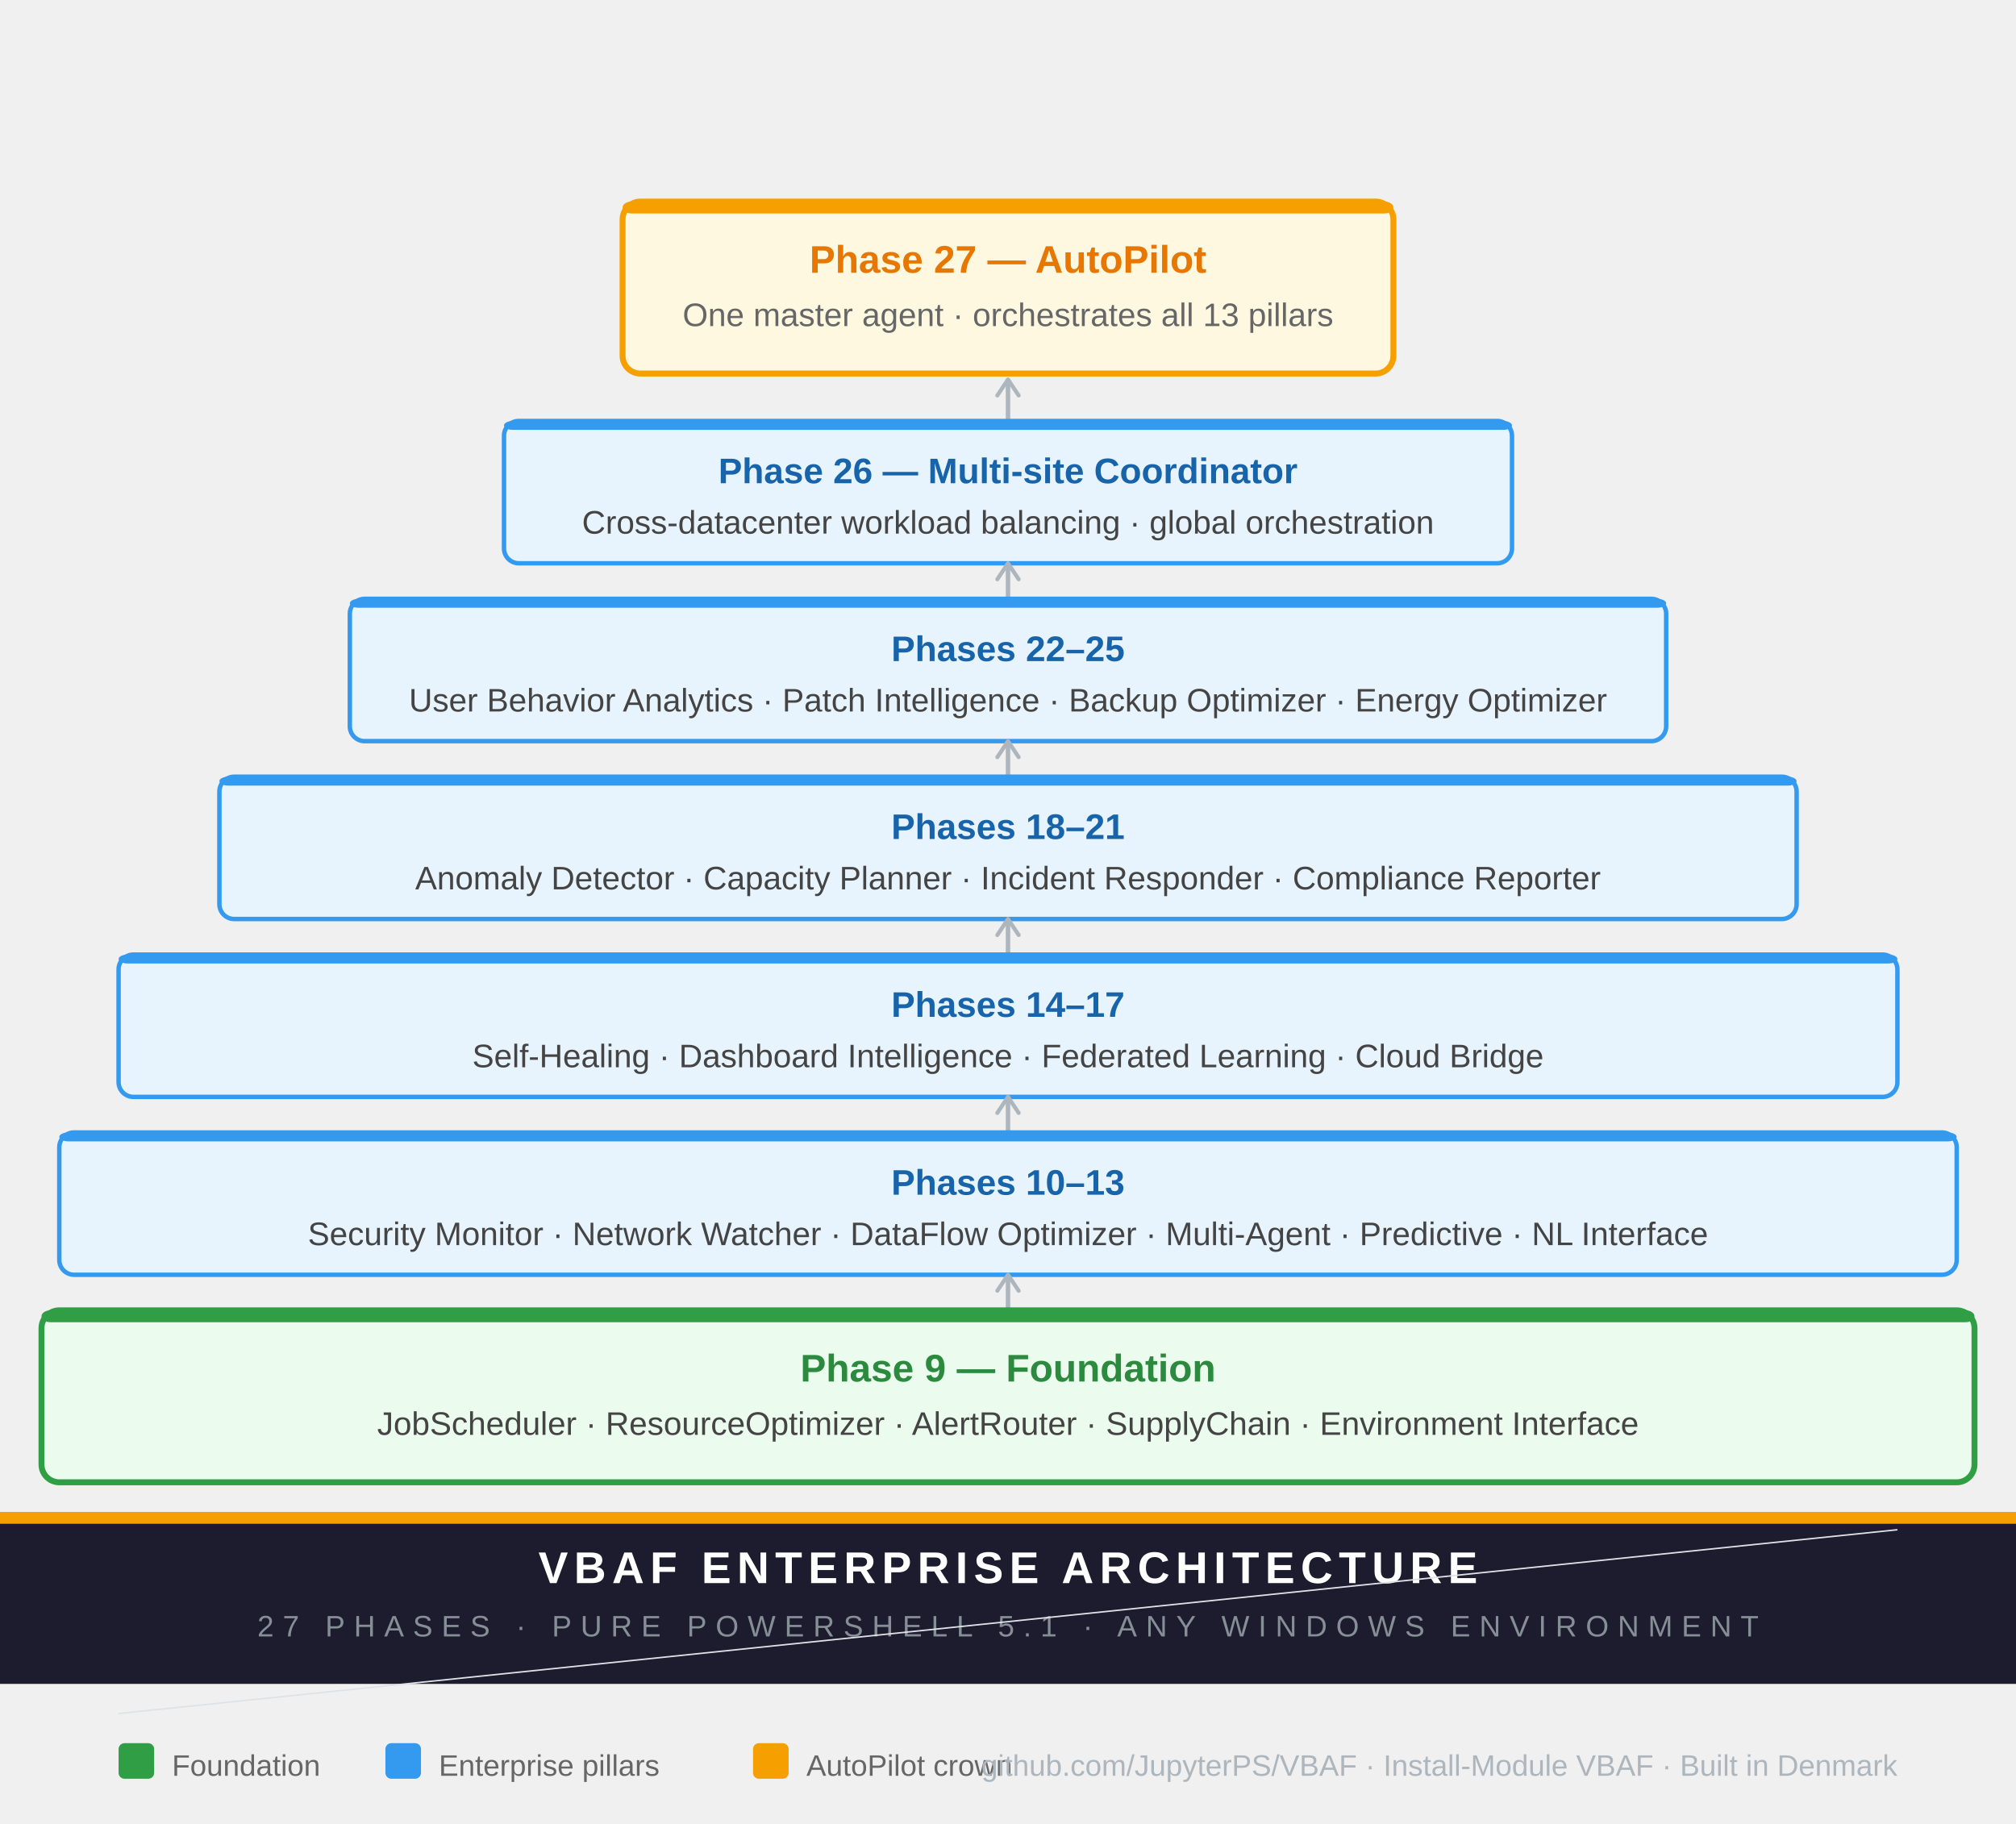
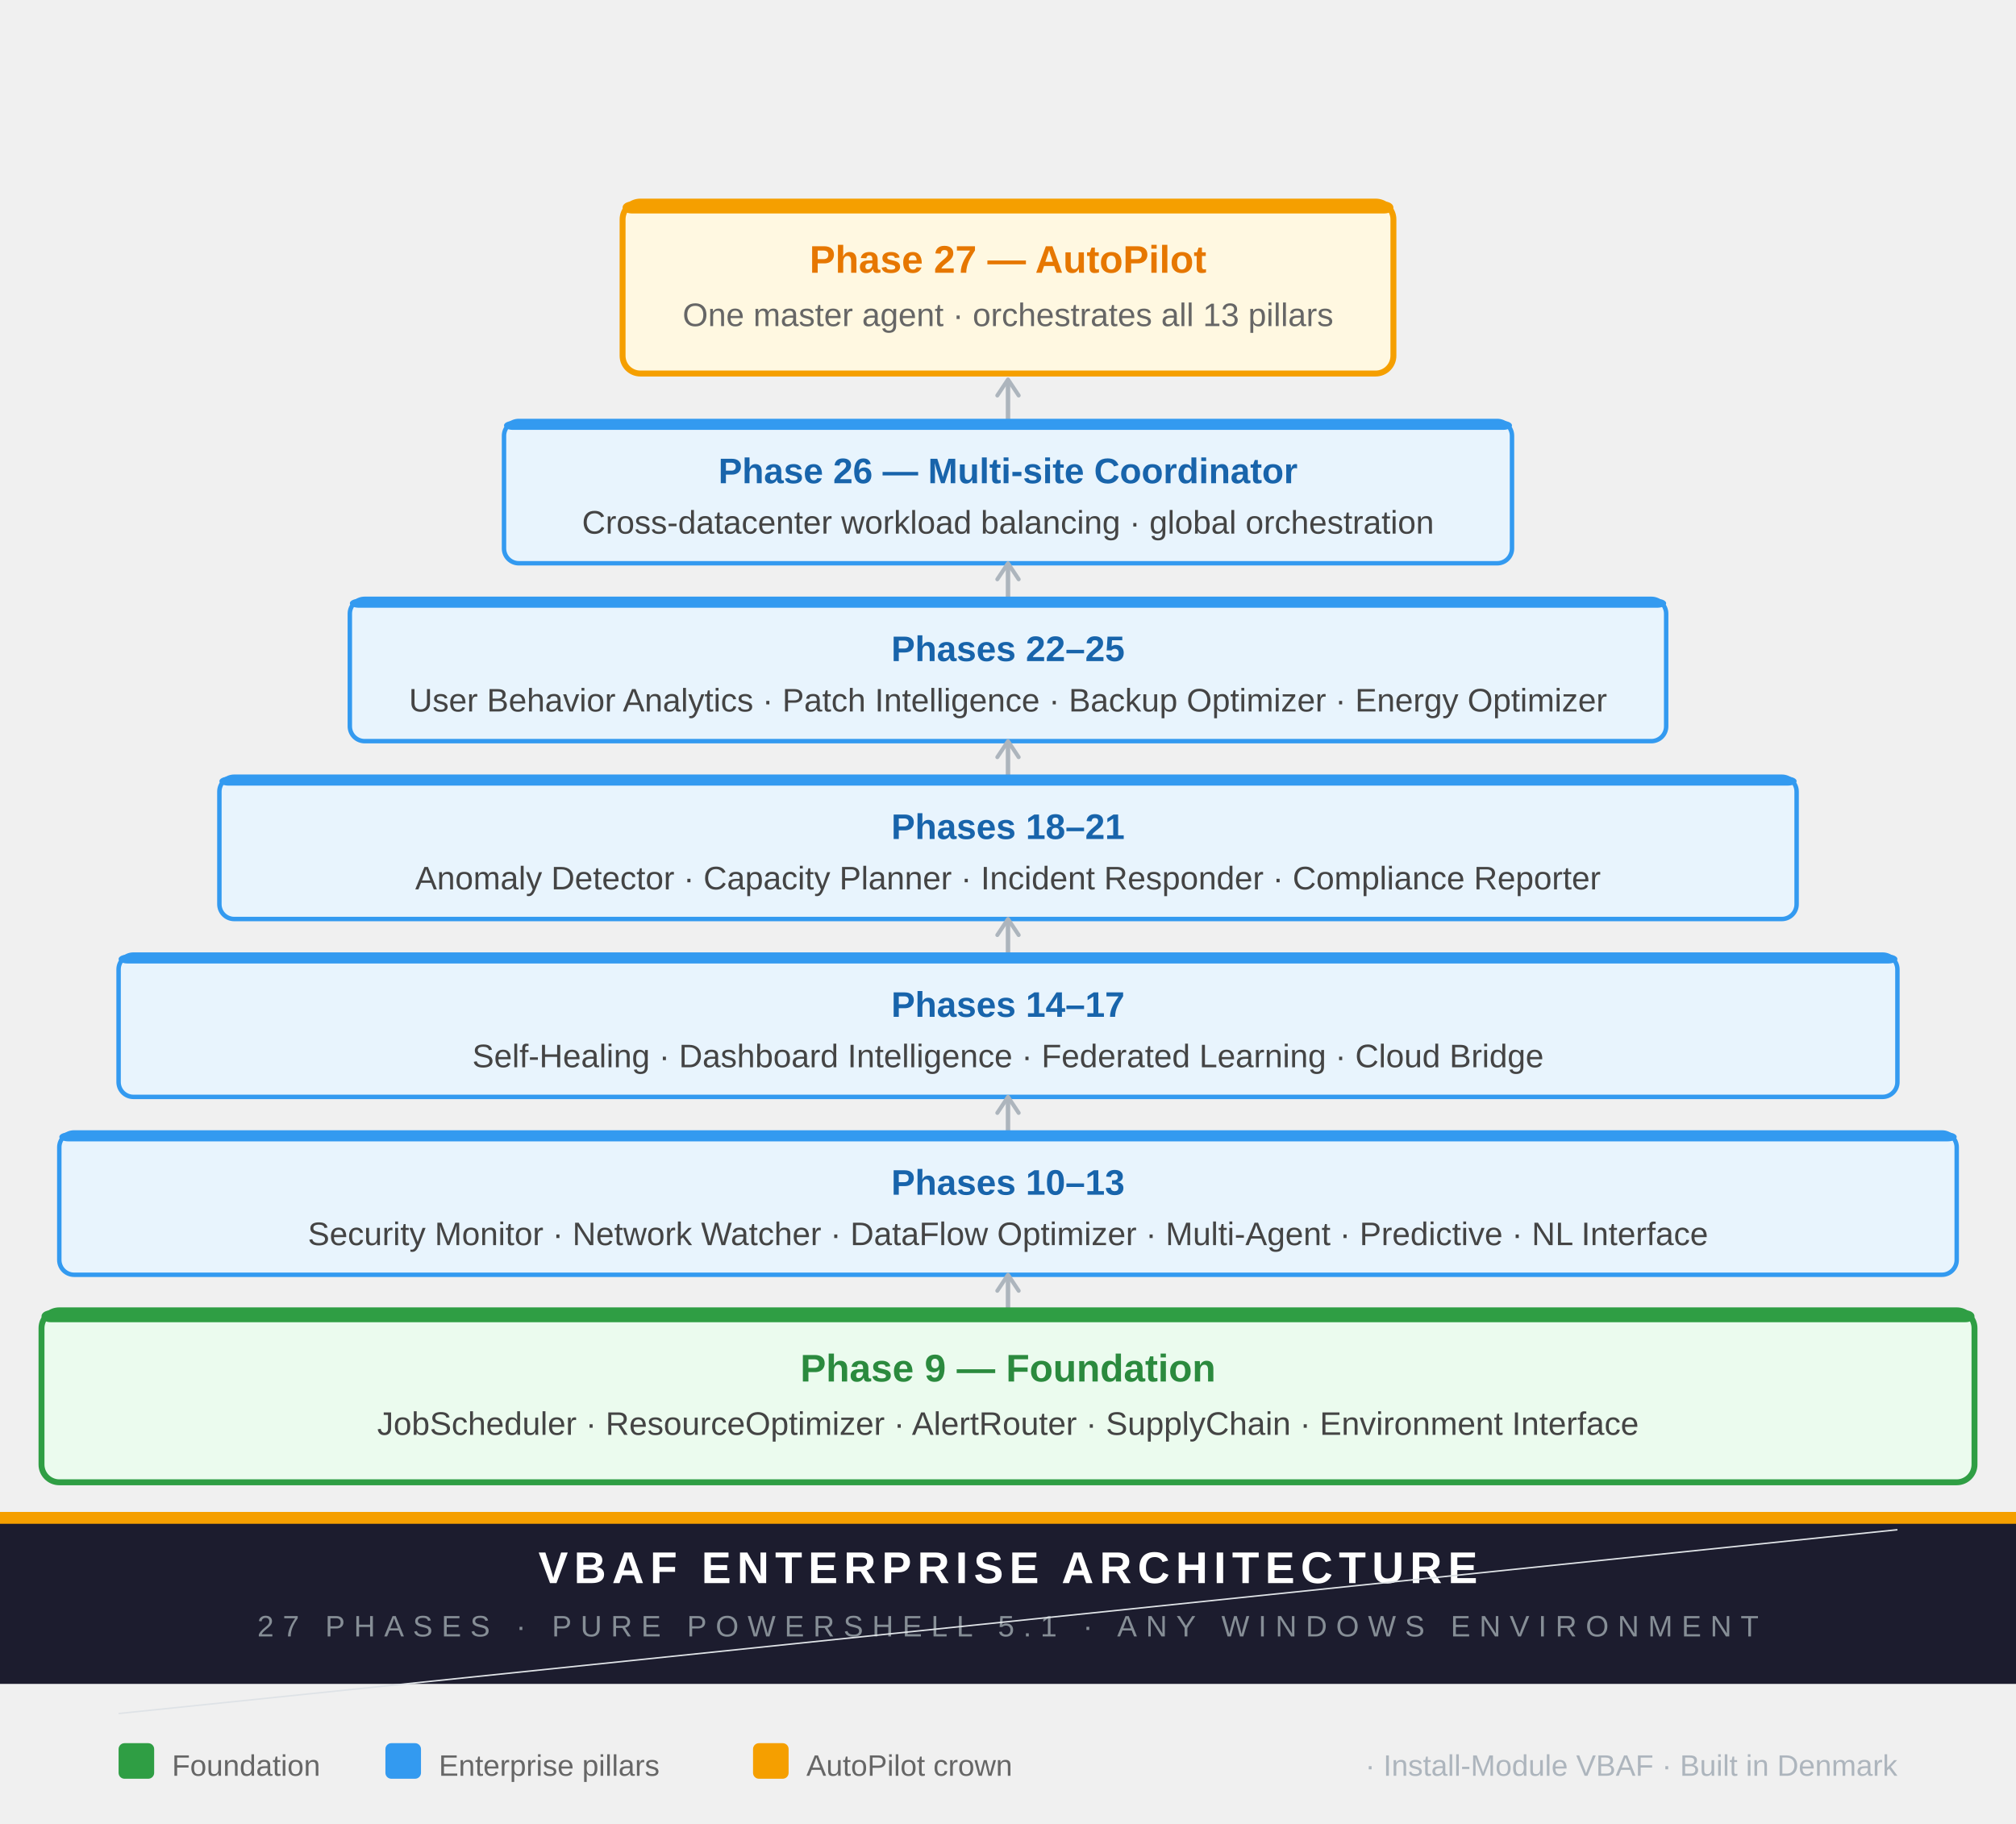
<svg xmlns="http://www.w3.org/2000/svg" width="680" height="615" viewBox="0 0 680 615" font-family="Segoe UI, Arial, sans-serif">
  <defs>
    <marker id="arrow" viewBox="0 0 10 10" refX="8" refY="5" markerWidth="6" markerHeight="6" orient="auto-start-reverse">
      <path d="M2 1L8 5L2 9" fill="none" stroke="#adb5bd" stroke-width="1.5" stroke-linecap="round" stroke-linejoin="round" />
    </marker>
  </defs>
  <rect x="210" y="68" width="260" height="58" rx="6" fill="#fff8e1" stroke="#f59f00" stroke-width="2" />
  <rect x="210" y="68" width="260" height="4" rx="3" fill="#f59f00" />
  <text x="340" y="92" text-anchor="middle" font-size="13" font-weight="700" fill="#e67700">Phase 27 — AutoPilot</text>
  <text x="340" y="110" text-anchor="middle" font-size="11" fill="#666">One master agent · orchestrates all 13 pillars</text>
  <line x1="340" y1="142" x2="340" y2="128" stroke="#adb5bd" stroke-width="1.5" marker-end="url(#arrow)" />
  <rect x="170" y="142" width="340" height="48" rx="5" fill="#e8f4fd" stroke="#339af0" stroke-width="1.5" />
  <rect x="170" y="142" width="340" height="3" rx="3" fill="#339af0" />
  <text x="340" y="163" text-anchor="middle" font-size="12" font-weight="700" fill="#1864ab">Phase 26 — Multi-site Coordinator</text>
  <text x="340" y="180" text-anchor="middle" font-size="11" fill="#444">Cross-datacenter workload balancing · global orchestration</text>
  <line x1="340" y1="202" x2="340" y2="190" stroke="#adb5bd" stroke-width="1.5" marker-end="url(#arrow)" />
  <rect x="118" y="202" width="444" height="48" rx="5" fill="#e8f4fd" stroke="#339af0" stroke-width="1.5" />
  <rect x="118" y="202" width="444" height="3" rx="3" fill="#339af0" />
  <text x="340" y="223" text-anchor="middle" font-size="12" font-weight="700" fill="#1864ab">Phases 22–25</text>
  <text x="340" y="240" text-anchor="middle" font-size="11" fill="#444">User Behavior Analytics · Patch Intelligence · Backup Optimizer · Energy Optimizer</text>
  <line x1="340" y1="262" x2="340" y2="250" stroke="#adb5bd" stroke-width="1.5" marker-end="url(#arrow)" />
  <rect x="74" y="262" width="532" height="48" rx="5" fill="#e8f4fd" stroke="#339af0" stroke-width="1.5" />
  <rect x="74" y="262" width="532" height="3" rx="3" fill="#339af0" />
  <text x="340" y="283" text-anchor="middle" font-size="12" font-weight="700" fill="#1864ab">Phases 18–21</text>
  <text x="340" y="300" text-anchor="middle" font-size="11" fill="#444">Anomaly Detector · Capacity Planner · Incident Responder · Compliance Reporter</text>
  <line x1="340" y1="322" x2="340" y2="310" stroke="#adb5bd" stroke-width="1.5" marker-end="url(#arrow)" />
  <rect x="40" y="322" width="600" height="48" rx="5" fill="#e8f4fd" stroke="#339af0" stroke-width="1.5" />
  <rect x="40" y="322" width="600" height="3" rx="3" fill="#339af0" />
  <text x="340" y="343" text-anchor="middle" font-size="12" font-weight="700" fill="#1864ab">Phases 14–17</text>
  <text x="340" y="360" text-anchor="middle" font-size="11" fill="#444">Self-Healing · Dashboard Intelligence · Federated Learning · Cloud Bridge</text>
  <line x1="340" y1="382" x2="340" y2="370" stroke="#adb5bd" stroke-width="1.5" marker-end="url(#arrow)" />
  <rect x="20" y="382" width="640" height="48" rx="5" fill="#e8f4fd" stroke="#339af0" stroke-width="1.5" />
  <rect x="20" y="382" width="640" height="3" rx="3" fill="#339af0" />
  <text x="340" y="403" text-anchor="middle" font-size="12" font-weight="700" fill="#1864ab">Phases 10–13</text>
  <text x="340" y="420" text-anchor="middle" font-size="11" fill="#444">Security Monitor · Network Watcher · DataFlow Optimizer · Multi-Agent · Predictive · NL Interface</text>
  <line x1="340" y1="442" x2="340" y2="430" stroke="#adb5bd" stroke-width="1.5" marker-end="url(#arrow)" />
  <rect x="14" y="442" width="652" height="58" rx="6" fill="#ebfbee" stroke="#2f9e44" stroke-width="2" />
  <rect x="14" y="442" width="652" height="4" rx="3" fill="#2f9e44" />
  <text x="340" y="466" text-anchor="middle" font-size="13" font-weight="700" fill="#2b8a3e">Phase 9 — Foundation</text>
  <text x="340" y="484" text-anchor="middle" font-size="11" fill="#444">JobScheduler · ResourceOptimizer · AlertRouter · SupplyChain · Environment Interface</text>
  <rect x="0" y="510" width="680" height="58" fill="#1c1c2e" />
  <rect x="0" y="510" width="680" height="4" fill="#f59f00" />
  <text x="340" y="534" text-anchor="middle" font-size="15" font-weight="700" fill="#ffffff" letter-spacing="2">VBAF ENTERPRISE ARCHITECTURE</text>
  <text x="340" y="552" text-anchor="middle" font-size="10" fill="#868e96" letter-spacing="3">27 PHASES · PURE POWERSHELL 5.1 · ANY WINDOWS ENVIRONMENT</text>
  <line x1="40" y1="578" x2="640" y2="516" stroke="#dee2e6" stroke-width="0.5" />
  <rect x="40" y="588" width="12" height="12" rx="2" fill="#2f9e44" />
  <text x="58" y="599" font-size="10" fill="#666">Foundation</text>
  <rect x="130" y="588" width="12" height="12" rx="2" fill="#339af0" />
  <text x="148" y="599" font-size="10" fill="#666">Enterprise pillars</text>
  <rect x="254" y="588" width="12" height="12" rx="2" fill="#f59f00" />
  <text x="272" y="599" font-size="10" fill="#666">AutoPilot crown</text>
-   <text x="640" y="599" text-anchor="end" font-size="10" fill="#adb5bd">github.com/JupyterPS/VBAF · Install-Module VBAF · Built in Denmark</text>
+   <text x="640" y="599" text-anchor="end" font-size="10" fill="#adb5bd"> · Install-Module VBAF · Built in Denmark</text>
</svg>
